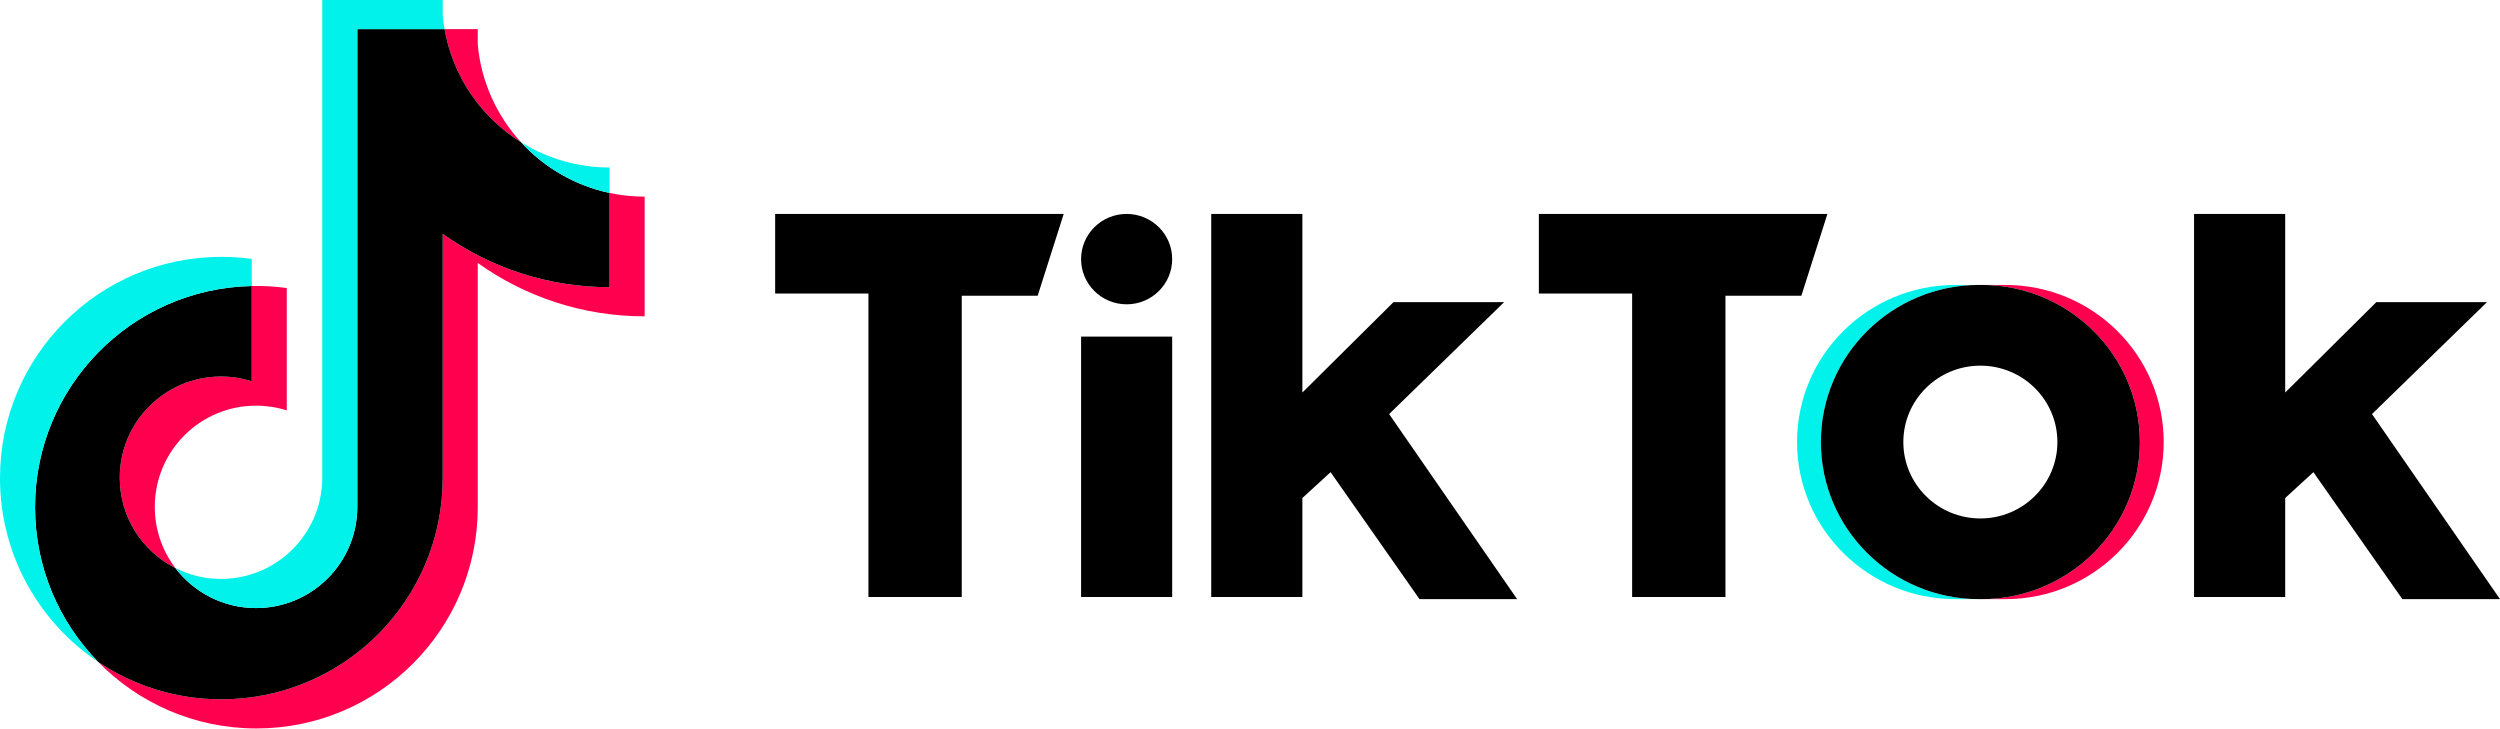
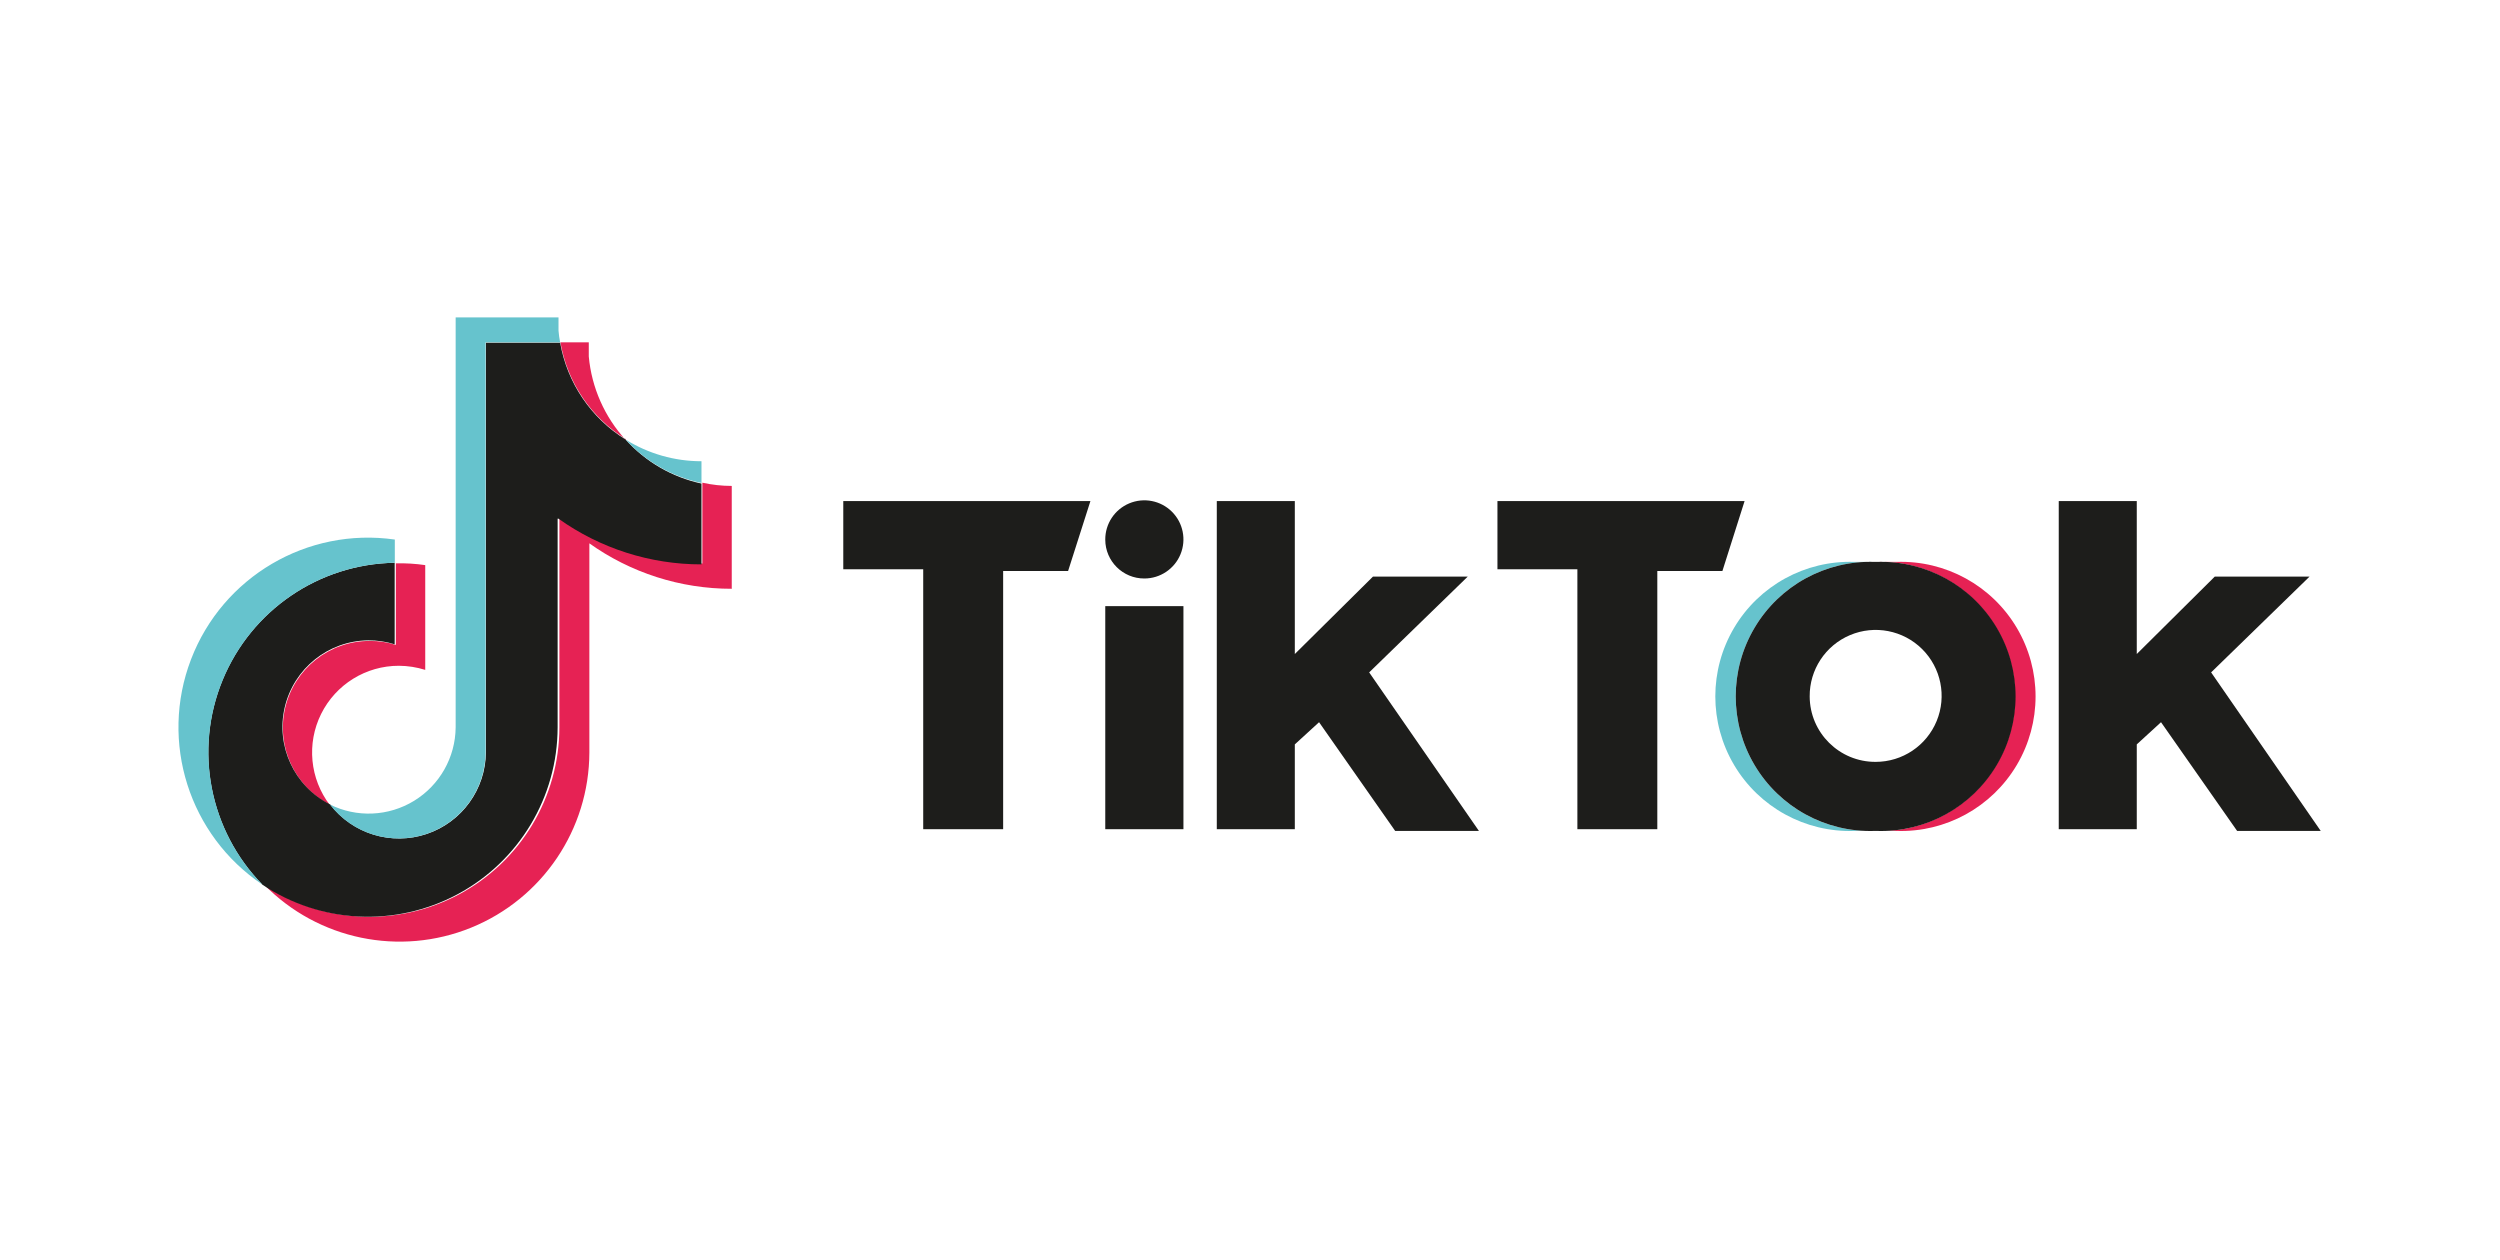
- <svg xmlns="http://www.w3.org/2000/svg" version="1.1" id="Layer_1" x="0px" y="0px" width="500px" height="145.69px" viewBox="0 0 1000 291.379" enable-background="new 0 0 1000 291.379" xml:space="preserve">
-   <g>
-     <path fill="#FF004F" d="M191.102,105.182c18.814,13.442,41.862,21.351,66.755,21.351V78.656c-4.711,0.001-9.41-0.49-14.019-1.466   v37.686c-24.891,0-47.936-7.909-66.755-21.35v97.703c0,48.876-39.642,88.495-88.54,88.495c-18.245,0-35.203-5.513-49.29-14.968   c16.078,16.431,38.5,26.624,63.306,26.624c48.901,0,88.545-39.619,88.545-88.497v-97.701H191.102z M208.396,56.88   c-9.615-10.499-15.928-24.067-17.294-39.067v-6.158h-13.285C181.161,30.72,192.567,47.008,208.396,56.88L208.396,56.88z    M70.181,227.25c-5.372-7.04-8.275-15.652-8.262-24.507c0-22.354,18.132-40.479,40.502-40.479   c4.169-0.001,8.313,0.637,12.286,1.897v-48.947c-4.643-0.636-9.329-0.906-14.013-0.807v38.098c-3.976-1.26-8.122-1.9-12.292-1.896   c-22.37,0-40.501,18.123-40.501,40.48C47.901,206.897,56.964,220.583,70.181,227.25z" />
-     <path d="M177.083,93.525c18.819,13.441,41.864,21.35,66.755,21.35V77.189c-13.894-2.958-26.194-10.215-35.442-20.309   c-15.83-9.873-27.235-26.161-30.579-45.225h-34.896v191.226c-0.079,22.293-18.18,40.344-40.502,40.344   c-13.154,0-24.84-6.267-32.241-15.975c-13.216-6.667-22.279-20.354-22.279-36.16c0-22.355,18.131-40.48,40.501-40.48   c4.286,0,8.417,0.667,12.292,1.896v-38.098c-48.039,0.992-86.674,40.224-86.674,88.474c0,24.086,9.621,45.921,25.236,61.875   c14.087,9.454,31.045,14.968,49.29,14.968c48.899,0,88.54-39.621,88.54-88.496V93.525L177.083,93.525z" />
-     <path fill="#00F2EA" d="M243.838,77.189V66.999c-12.529,0.019-24.812-3.488-35.442-10.12   C217.806,67.176,230.197,74.276,243.838,77.189z M177.817,11.655c-0.319-1.822-0.564-3.656-0.734-5.497V0h-48.182v191.228   c-0.077,22.29-18.177,40.341-40.501,40.341c-6.554,0-12.742-1.555-18.222-4.318c7.401,9.707,19.087,15.973,32.241,15.973   c22.32,0,40.424-18.049,40.502-40.342V11.655H177.817z M100.694,114.408V103.56c-4.026-0.55-8.085-0.826-12.149-0.824   C39.642,102.735,0,142.356,0,191.228c0,30.64,15.58,57.643,39.255,73.527c-15.615-15.953-25.236-37.789-25.236-61.874   C14.019,154.632,52.653,115.4,100.694,114.408z" />
-     <path fill="#FF004F" d="M802.126,239.659c34.989,0,63.354-28.136,63.354-62.84c0-34.703-28.365-62.844-63.354-62.844h-9.545   c34.99,0,63.355,28.14,63.355,62.844s-28.365,62.84-63.355,62.84H802.126z" />
-     <path fill="#00F2EA" d="M791.716,113.975h-9.544c-34.988,0-63.358,28.14-63.358,62.844s28.37,62.84,63.358,62.84h9.544   c-34.993,0-63.358-28.136-63.358-62.84C728.357,142.116,756.723,113.975,791.716,113.975z" />
-     <path d="M310.062,85.572v31.853h37.311v121.374h37.326V118.285h30.372l10.414-32.712H310.062z M615.544,85.572v31.853h37.311   v121.374h37.326V118.285h30.371l10.413-32.712H615.544z M432.434,103.648c0-9.981,8.146-18.076,18.21-18.076   c10.073,0,18.228,8.095,18.228,18.076c0,9.982-8.15,18.077-18.228,18.077C440.58,121.72,432.434,113.63,432.434,103.648z    M432.434,134.641h36.438v104.158h-36.438V134.641z M484.496,85.572v153.226h36.452v-39.594l11.283-10.339l35.577,50.793h39.05   l-51.207-74.03l45.997-44.768h-44.258l-36.442,36.153V85.572H484.496z M877.623,85.572v153.226h36.457v-39.594l11.278-10.339   l35.587,50.793H1000l-51.207-74.03l45.995-44.768h-44.256l-36.452,36.153V85.572H877.623z" />
-     <path d="M792.578,239.659c34.988,0,63.358-28.136,63.358-62.84c0-34.703-28.37-62.844-63.358-62.844h-0.865   c-34.99,0-63.355,28.14-63.355,62.844s28.365,62.84,63.355,62.84H792.578z M761.336,176.819c0-16.881,13.8-30.555,30.817-30.555   c17.005,0,30.804,13.674,30.804,30.555s-13.799,30.563-30.804,30.563C775.136,207.379,761.336,193.7,761.336,176.819z" />
-   </g>
+ <svg xmlns="http://www.w3.org/2000/svg" id="Layer_1" data-name="Layer 1" viewBox="0 0 170.14 85.71">
+   <defs>
+     <style>.cls-1{fill:none;}.cls-2{fill:#e62254;}.cls-3{fill:#1d1d1b;}.cls-4{fill:#66c3cd;}</style>
+   </defs>
+   <rect class="cls-1" width="170.14" height="85.71" />
+   <path class="cls-2" d="M177,314.65a16.67,16.67,0,0,0,9.73,3.12v-7a9.3,9.3,0,0,1-2-.22v5.5a16.74,16.74,0,0,1-9.73-3.11V327.2a12.91,12.91,0,0,1-20.09,10.71,12.91,12.91,0,0,0,22.13-9V314.65Zm2.52-7a9.71,9.71,0,0,1-2.52-5.69V301h-1.93a9.7,9.7,0,0,0,4.45,6.59Zm-20.14,24.84a5.9,5.9,0,0,1,4.7-9.48,6.08,6.08,0,0,1,1.79.28v-7.13a11.7,11.7,0,0,0-2-.12v5.55a5.67,5.67,0,0,0-1.79-.27,5.9,5.9,0,0,0-2.65,11.17Z" transform="translate(-136.93 -277.7)" />
+   <path class="cls-3" d="M174.94,313a16.74,16.74,0,0,0,9.73,3.11v-5.5a9.7,9.7,0,0,1-5.17-3,9.7,9.7,0,0,1-4.45-6.59H170v27.87a5.91,5.91,0,0,1-10.6,3.56A5.9,5.9,0,0,1,162,321.28a5.83,5.83,0,0,1,1.79.27V316a12.89,12.89,0,0,0-9,21.91,12.91,12.91,0,0,0,20.09-10.71V313Z" transform="translate(-136.93 -277.7)" />
+   <path class="cls-4" d="M184.67,310.57v-1.48a9.74,9.74,0,0,1-5.17-1.48A9.67,9.67,0,0,0,184.67,310.57ZM175.05,301a7,7,0,0,1-.11-.8v-.9h-7V327.2a5.92,5.92,0,0,1-8.56,5.25,5.91,5.91,0,0,0,10.6-3.56V301ZM163.8,316v-1.58a12.9,12.9,0,0,0-9,23.49,12.89,12.89,0,0,1,9-21.91Z" transform="translate(-136.93 -277.7)" />
+   <path class="cls-2" d="M266,334.25a9.16,9.16,0,1,0,0-18.31h-1.4a9.16,9.16,0,1,1,0,18.31Z" transform="translate(-136.93 -277.7)" />
+   <path class="cls-4" d="M264.52,315.94h-1.39a9.16,9.16,0,1,0,0,18.31h1.39a9.16,9.16,0,1,1,0-18.31Z" transform="translate(-136.93 -277.7)" />
+   <path class="cls-3" d="M194.32,311.8v4.64h5.44v17.69h5.44V316.56h4.42l1.52-4.76Zm44.52,0v4.64h5.44v17.69h5.44V316.56h4.43l1.51-4.76Zm-26.69,2.63a2.66,2.66,0,1,1,2.66,2.64A2.65,2.65,0,0,1,212.15,314.43Zm0,4.52h5.32v15.18h-5.32Zm7.59-7.15v22.33h5.31v-5.77l1.65-1.51,5.18,7.4h5.7l-7.47-10.79,6.71-6.52h-6.45l-5.32,5.27V311.8Zm57.3,0v22.33h5.31v-5.77l1.65-1.51,5.18,7.4h5.69l-7.46-10.79,6.7-6.52h-6.45l-5.31,5.27V311.8Z" transform="translate(-136.93 -277.7)" />
+   <path class="cls-3" d="M264.64,334.25a9.16,9.16,0,1,0,0-18.31h-.12a9.16,9.16,0,1,0,0,18.31Zm-4.55-9.15a4.49,4.49,0,1,1,4.49,4.45A4.47,4.47,0,0,1,260.09,325.1Z" transform="translate(-136.93 -277.7)" />
</svg>
